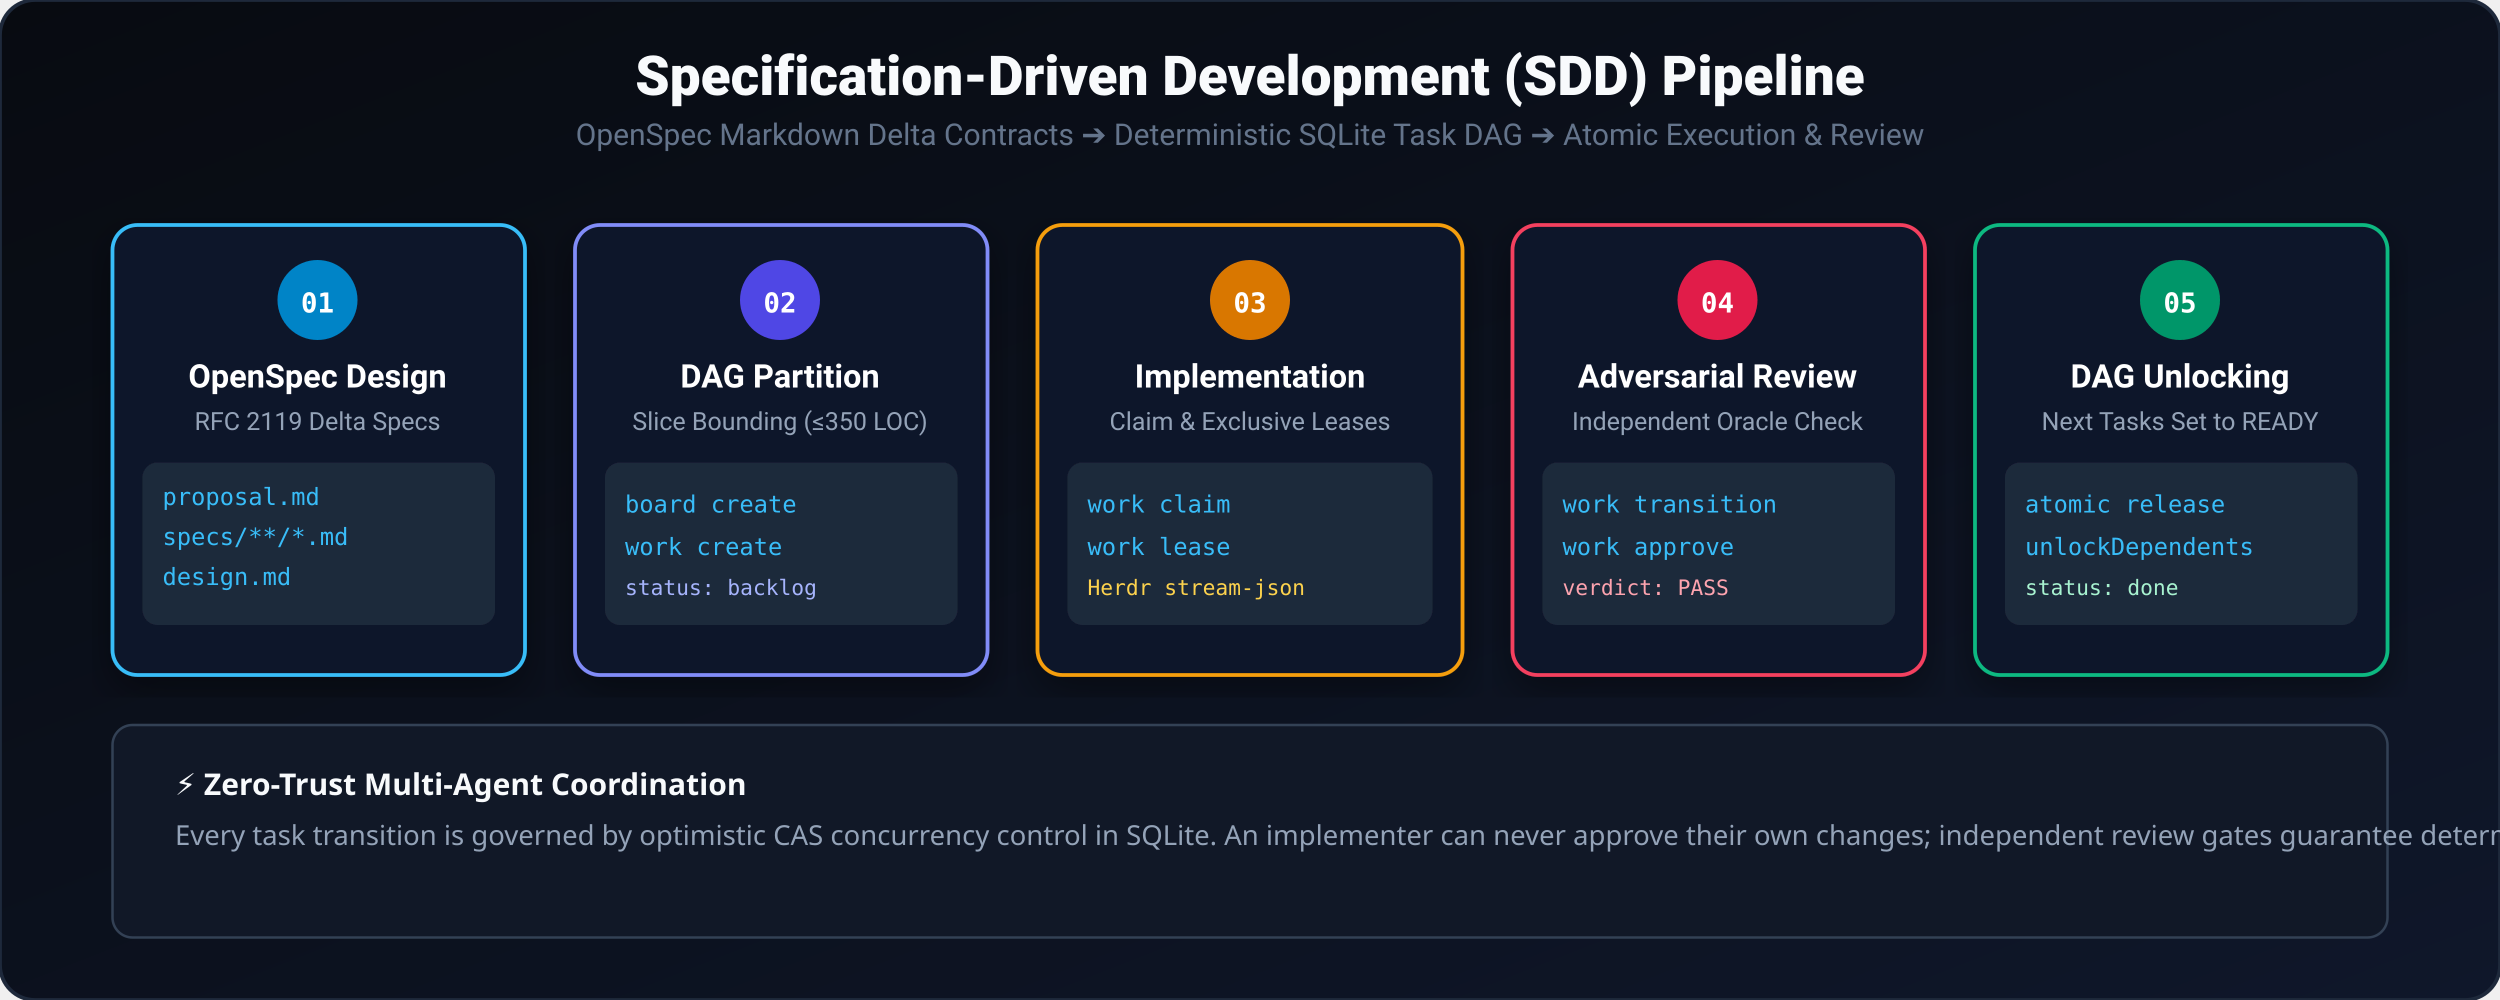
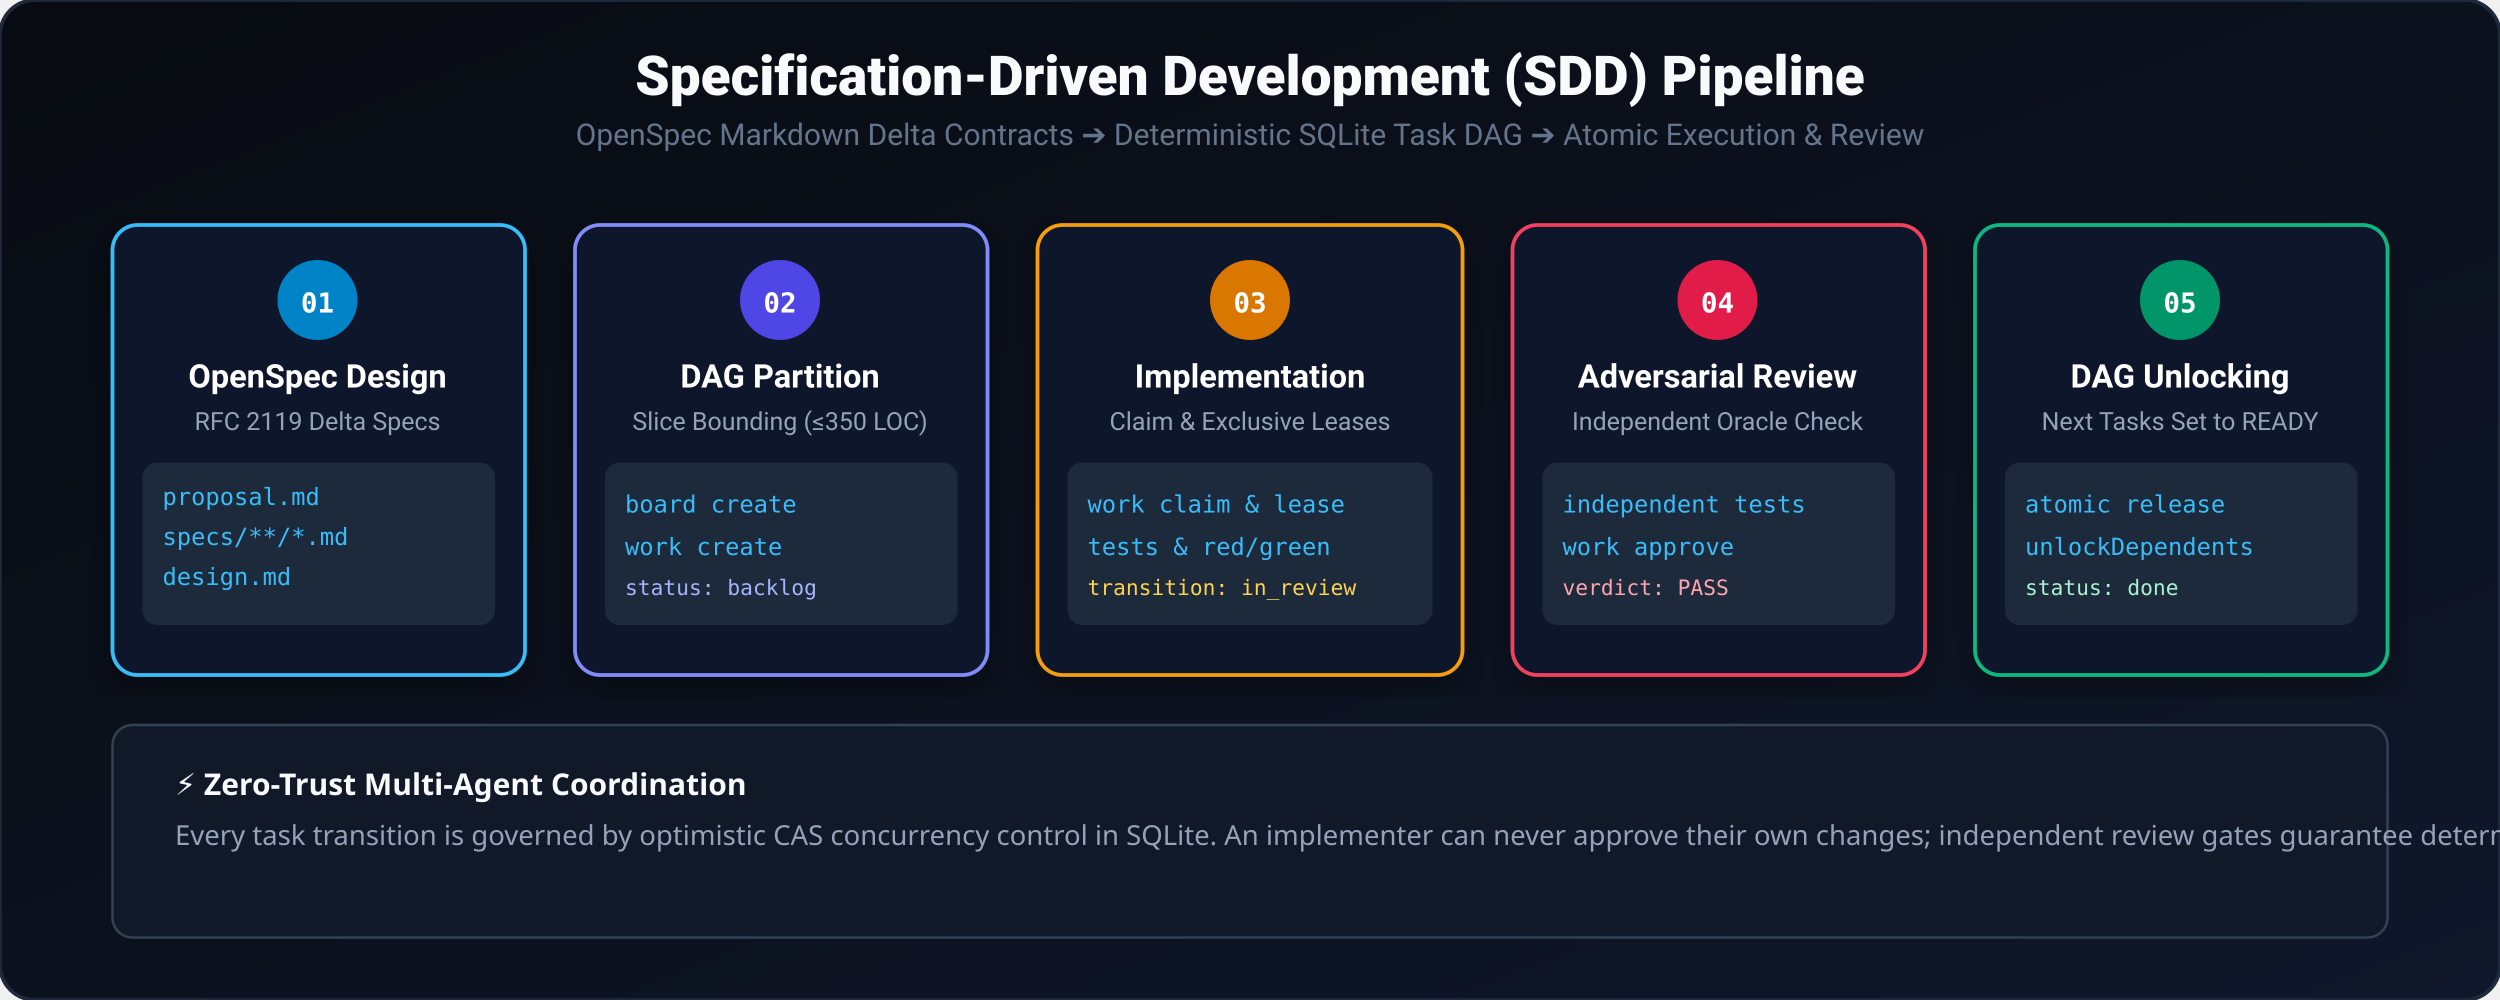
<svg xmlns="http://www.w3.org/2000/svg" viewBox="0 0 1000 400" width="100%" height="100%">
  <defs>
    <linearGradient id="bgSdd" x1="0%" y1="0%" x2="100%" y2="100%">
      <stop offset="0%" stop-color="#080B11" />
      <stop offset="100%" stop-color="#0F172A" />
    </linearGradient>
    <linearGradient id="sddGrad" x1="0%" y1="0%" x2="100%" y2="0%">
      <stop offset="0%" stop-color="#38BDF8" />
      <stop offset="50%" stop-color="#818CF8" />
      <stop offset="100%" stop-color="#34D399" />
    </linearGradient>
    <filter id="shadowSdd" x="-5%" y="-5%" width="110%" height="110%">
      <feDropShadow dx="0" dy="6" stdDeviation="8" flood-color="#000" flood-opacity="0.4" />
    </filter>
  </defs>
  <style>
    .sdd-title { font-family: -apple-system, BlinkMacSystemFont, 'Segoe UI', Roboto, sans-serif; font-size: 22px; font-weight: 800; fill: #F8FAFC; text-anchor: middle; }
    .sdd-sub { font-family: -apple-system, BlinkMacSystemFont, 'Segoe UI', Roboto, sans-serif; font-size: 12px; fill: #64748B; text-anchor: middle; }
    .step-num { font-family: 'JetBrains Mono', monospace; font-size: 11px; font-weight: 800; }
    .step-title { font-family: -apple-system, BlinkMacSystemFont, 'Segoe UI', Roboto, sans-serif; font-size: 13px; font-weight: 700; fill: #FFFFFF; }
    .step-sub { font-family: -apple-system, BlinkMacSystemFont, 'Segoe UI', Roboto, sans-serif; font-size: 10px; fill: #94A3B8; }
    .step-cmd { font-family: 'JetBrains Mono', monospace; font-size: 9.5px; fill: #38BDF8; }
  </style>
  <rect width="1000" height="400" rx="14" fill="url(#bgSdd)" stroke="#1E293B" stroke-width="1.5" />
  <text x="500" y="38" class="sdd-title">Specification-Driven Development (SDD) Pipeline</text>
  <text x="500" y="58" class="sdd-sub">OpenSpec Markdown Delta Contracts ➔ Deterministic SQLite Task DAG ➔ Atomic Execution &amp; Review</text>
  <path d="M 120 180 L 880 180" stroke="url(#sddGrad)" stroke-width="3" stroke-dasharray="6 6" opacity="0.6" />
  <g transform="translate(45, 90)" filter="url(#shadowSdd)">
    <rect width="165" height="180" rx="10" fill="#0F172A" stroke="#38BDF8" stroke-width="1.5" />
    <circle cx="82" cy="30" r="16" fill="#0284C7" />
    <text x="82" y="35" class="step-num" fill="#FFF" text-anchor="middle">01</text>
    <text x="82" y="65" class="step-title" text-anchor="middle">OpenSpec Design</text>
    <text x="82" y="82" class="step-sub" text-anchor="middle">RFC 2119 Delta Specs</text>
    <rect x="12" y="95" width="141" height="65" rx="6" fill="#1E293B" />
    <text x="20" y="112" class="step-cmd">proposal.md</text>
    <text x="20" y="128" class="step-cmd">specs/**/*.md</text>
    <text x="20" y="144" class="step-cmd">design.md</text>
  </g>
  <g transform="translate(230, 90)" filter="url(#shadowSdd)">
    <rect width="165" height="180" rx="10" fill="#0F172A" stroke="#818CF8" stroke-width="1.5" />
    <circle cx="82" cy="30" r="16" fill="#4F46E5" />
    <text x="82" y="35" class="step-num" fill="#FFF" text-anchor="middle">02</text>
    <text x="82" y="65" class="step-title" text-anchor="middle">DAG Partition</text>
    <text x="82" y="82" class="step-sub" text-anchor="middle">Slice Bounding (≤350 LOC)</text>
    <rect x="12" y="95" width="141" height="65" rx="6" fill="#1E293B" />
    <text x="20" y="115" class="step-cmd">board create</text>
    <text x="20" y="132" class="step-cmd">work create</text>
    <text x="20" y="148" font-family="'JetBrains Mono', monospace" font-size="8.5" fill="#A5B4FC">status: backlog</text>
  </g>
  <g transform="translate(415, 90)" filter="url(#shadowSdd)">
    <rect width="170" height="180" rx="10" fill="#0F172A" stroke="#F59E0B" stroke-width="1.5" />
    <circle cx="85" cy="30" r="16" fill="#D97706" />
    <text x="85" y="35" class="step-num" fill="#FFF" text-anchor="middle">03</text>
    <text x="85" y="65" class="step-title" text-anchor="middle">Implementation</text>
    <text x="85" y="82" class="step-sub" text-anchor="middle">Claim &amp; Exclusive Leases</text>
    <rect x="12" y="95" width="146" height="65" rx="6" fill="#1E293B" />
-     <text x="20" y="115" class="step-cmd" fill="#FBBF24">work claim</text>
-     <text x="20" y="132" class="step-cmd" fill="#FBBF24">work lease</text>
-     <text x="20" y="148" font-family="'JetBrains Mono', monospace" font-size="8.5" fill="#FCD34D">Herdr stream-json</text>
+     <text x="20" y="115" class="step-cmd" fill="#FBBF24">work claim &amp; lease</text>
+     <text x="20" y="132" class="step-cmd" fill="#FBBF24">tests &amp; red/green</text>
+     <text x="20" y="148" font-family="'JetBrains Mono', monospace" font-size="8.5" fill="#FCD34D">transition: in_review</text>
  </g>
  <g transform="translate(605, 90)" filter="url(#shadowSdd)">
    <rect width="165" height="180" rx="10" fill="#0F172A" stroke="#F43F5E" stroke-width="1.5" />
    <circle cx="82" cy="30" r="16" fill="#E11D48" />
    <text x="82" y="35" class="step-num" fill="#FFF" text-anchor="middle">04</text>
    <text x="82" y="65" class="step-title" text-anchor="middle">Adversarial Review</text>
    <text x="82" y="82" class="step-sub" text-anchor="middle">Independent Oracle Check</text>
    <rect x="12" y="95" width="141" height="65" rx="6" fill="#1E293B" />
-     <text x="20" y="115" class="step-cmd" fill="#FB7185">work transition</text>
+     <text x="20" y="115" class="step-cmd" fill="#FB7185">independent tests</text>
    <text x="20" y="132" class="step-cmd" fill="#FB7185">work approve</text>
    <text x="20" y="148" font-family="'JetBrains Mono', monospace" font-size="8.5" fill="#FDA4AF">verdict: PASS</text>
  </g>
  <g transform="translate(790, 90)" filter="url(#shadowSdd)">
    <rect width="165" height="180" rx="10" fill="#0F172A" stroke="#10B981" stroke-width="1.5" />
    <circle cx="82" cy="30" r="16" fill="#059669" />
    <text x="82" y="35" class="step-num" fill="#FFF" text-anchor="middle">05</text>
    <text x="82" y="65" class="step-title" text-anchor="middle">DAG Unlocking</text>
    <text x="82" y="82" class="step-sub" text-anchor="middle">Next Tasks Set to READY</text>
    <rect x="12" y="95" width="141" height="65" rx="6" fill="#1E293B" />
    <text x="20" y="115" class="step-cmd" fill="#34D399">atomic release</text>
    <text x="20" y="132" class="step-cmd" fill="#34D399">unlockDependents</text>
    <text x="20" y="148" font-family="'JetBrains Mono', monospace" font-size="8.5" fill="#A7F3D0">status: done</text>
  </g>
  <g transform="translate(45, 290)">
    <rect width="910" height="85" rx="8" fill="#111827" stroke="#334155" stroke-width="1" />
    <text x="25" y="28" font-family="system-ui" font-size="12" font-weight="700" fill="#F8FAFC">⚡ Zero-Trust Multi-Agent Coordination</text>
    <text x="25" y="48" font-family="system-ui" font-size="11" fill="#94A3B8">Every task transition is governed by optimistic CAS concurrency control in SQLite. An implementer can never approve their own changes; independent review gates guarantee deterministic quality before any dependency is unlocked.</text>
  </g>
</svg>
